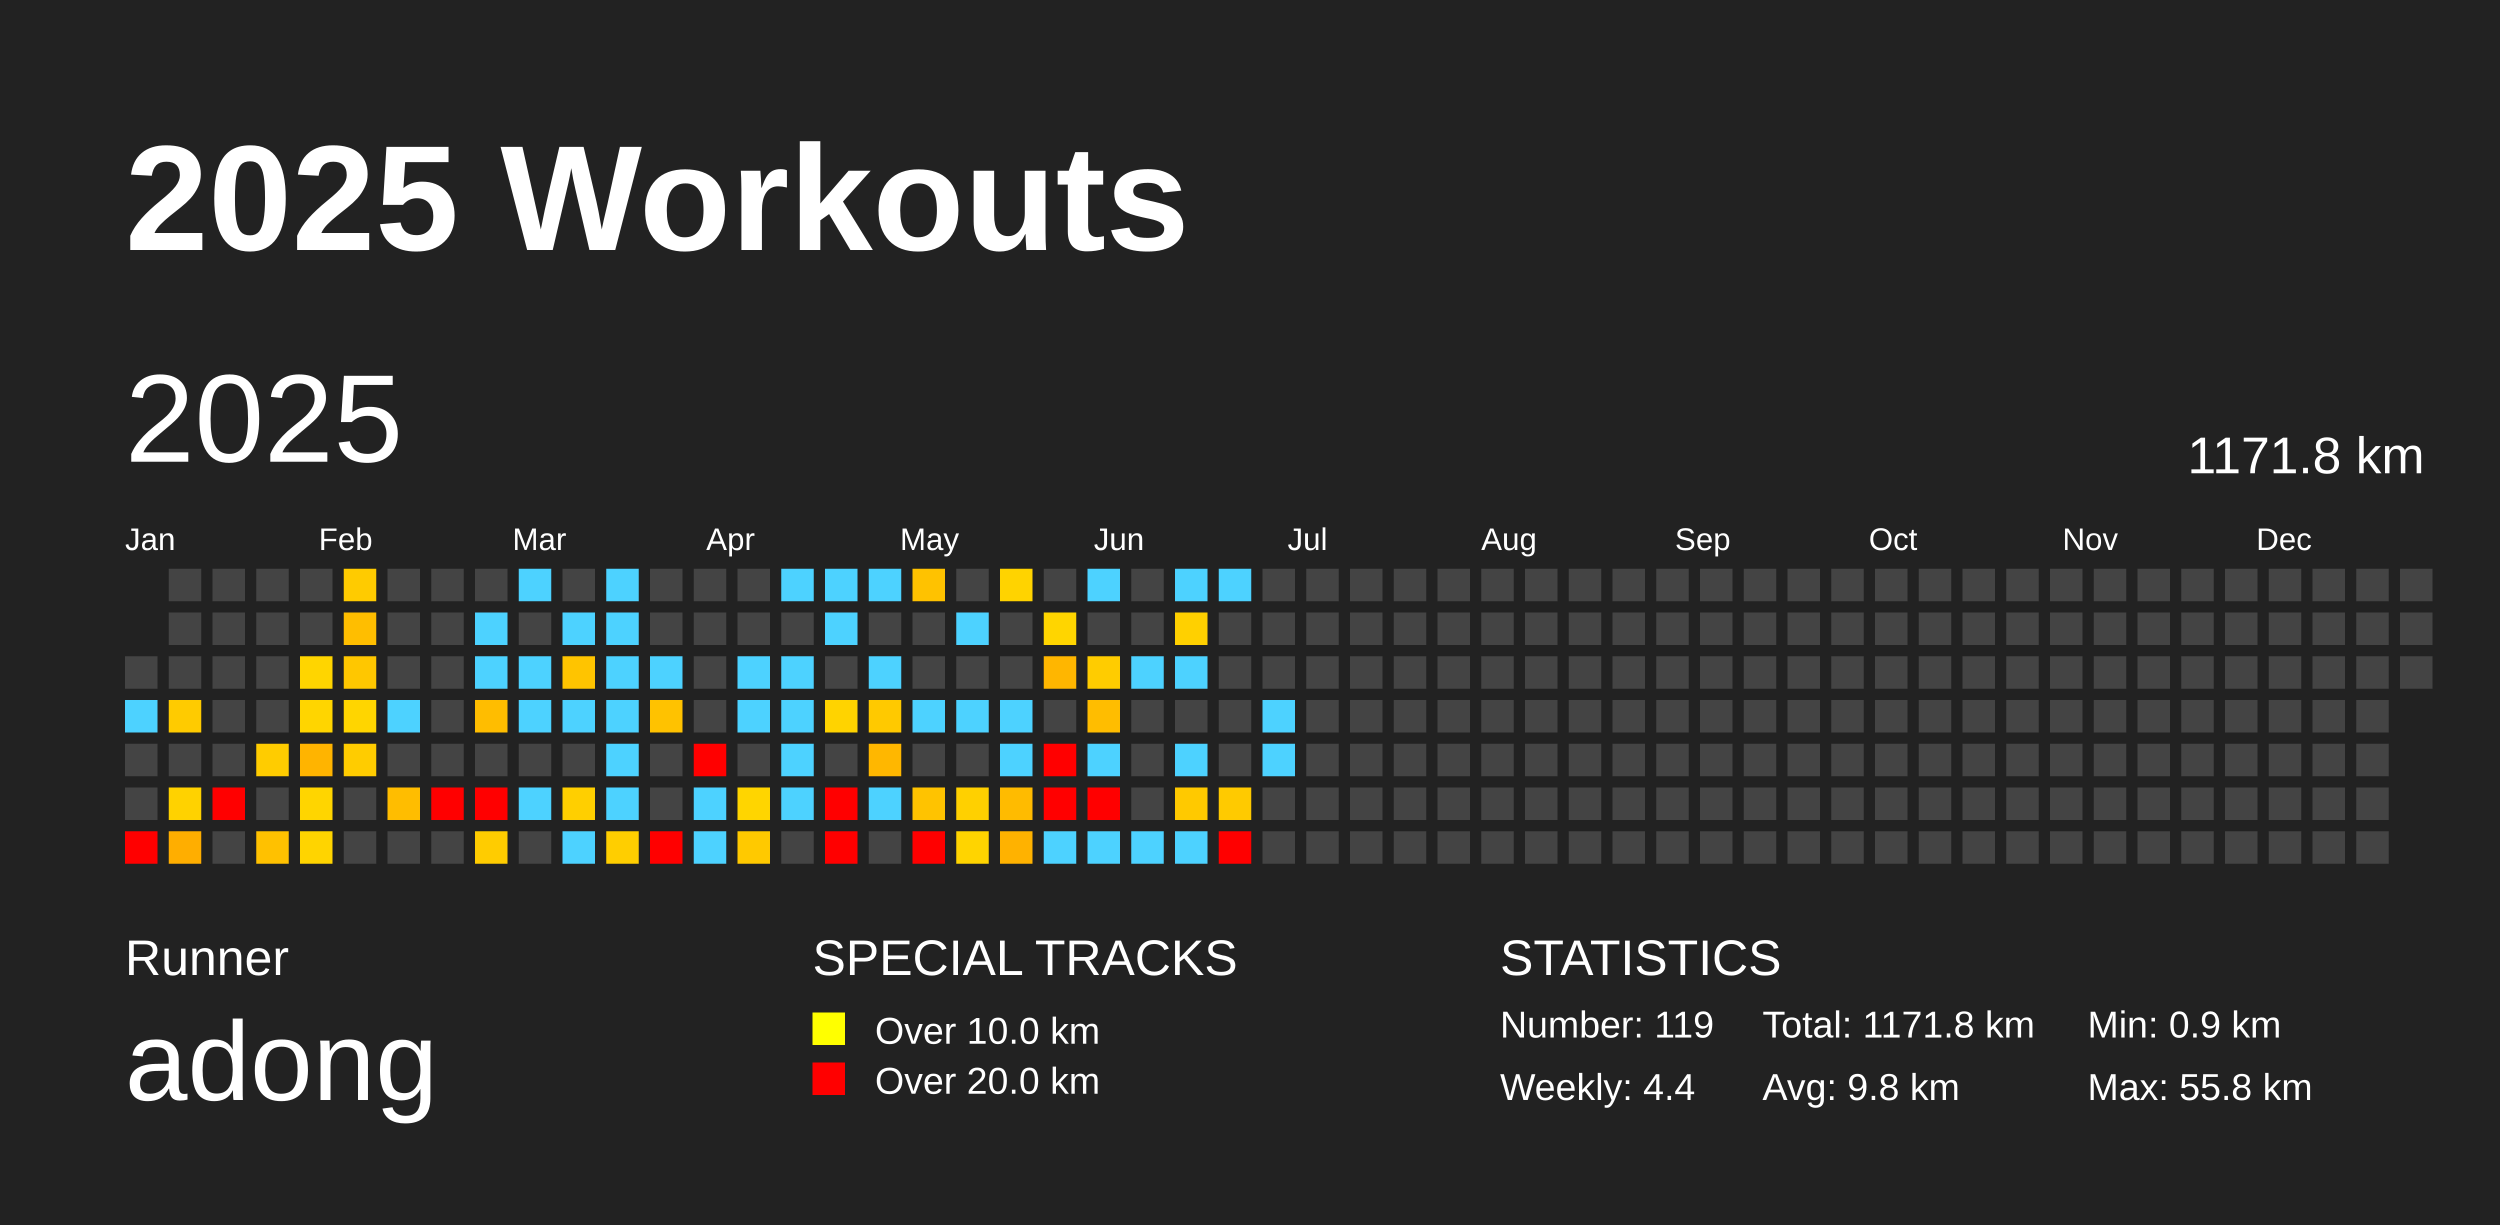
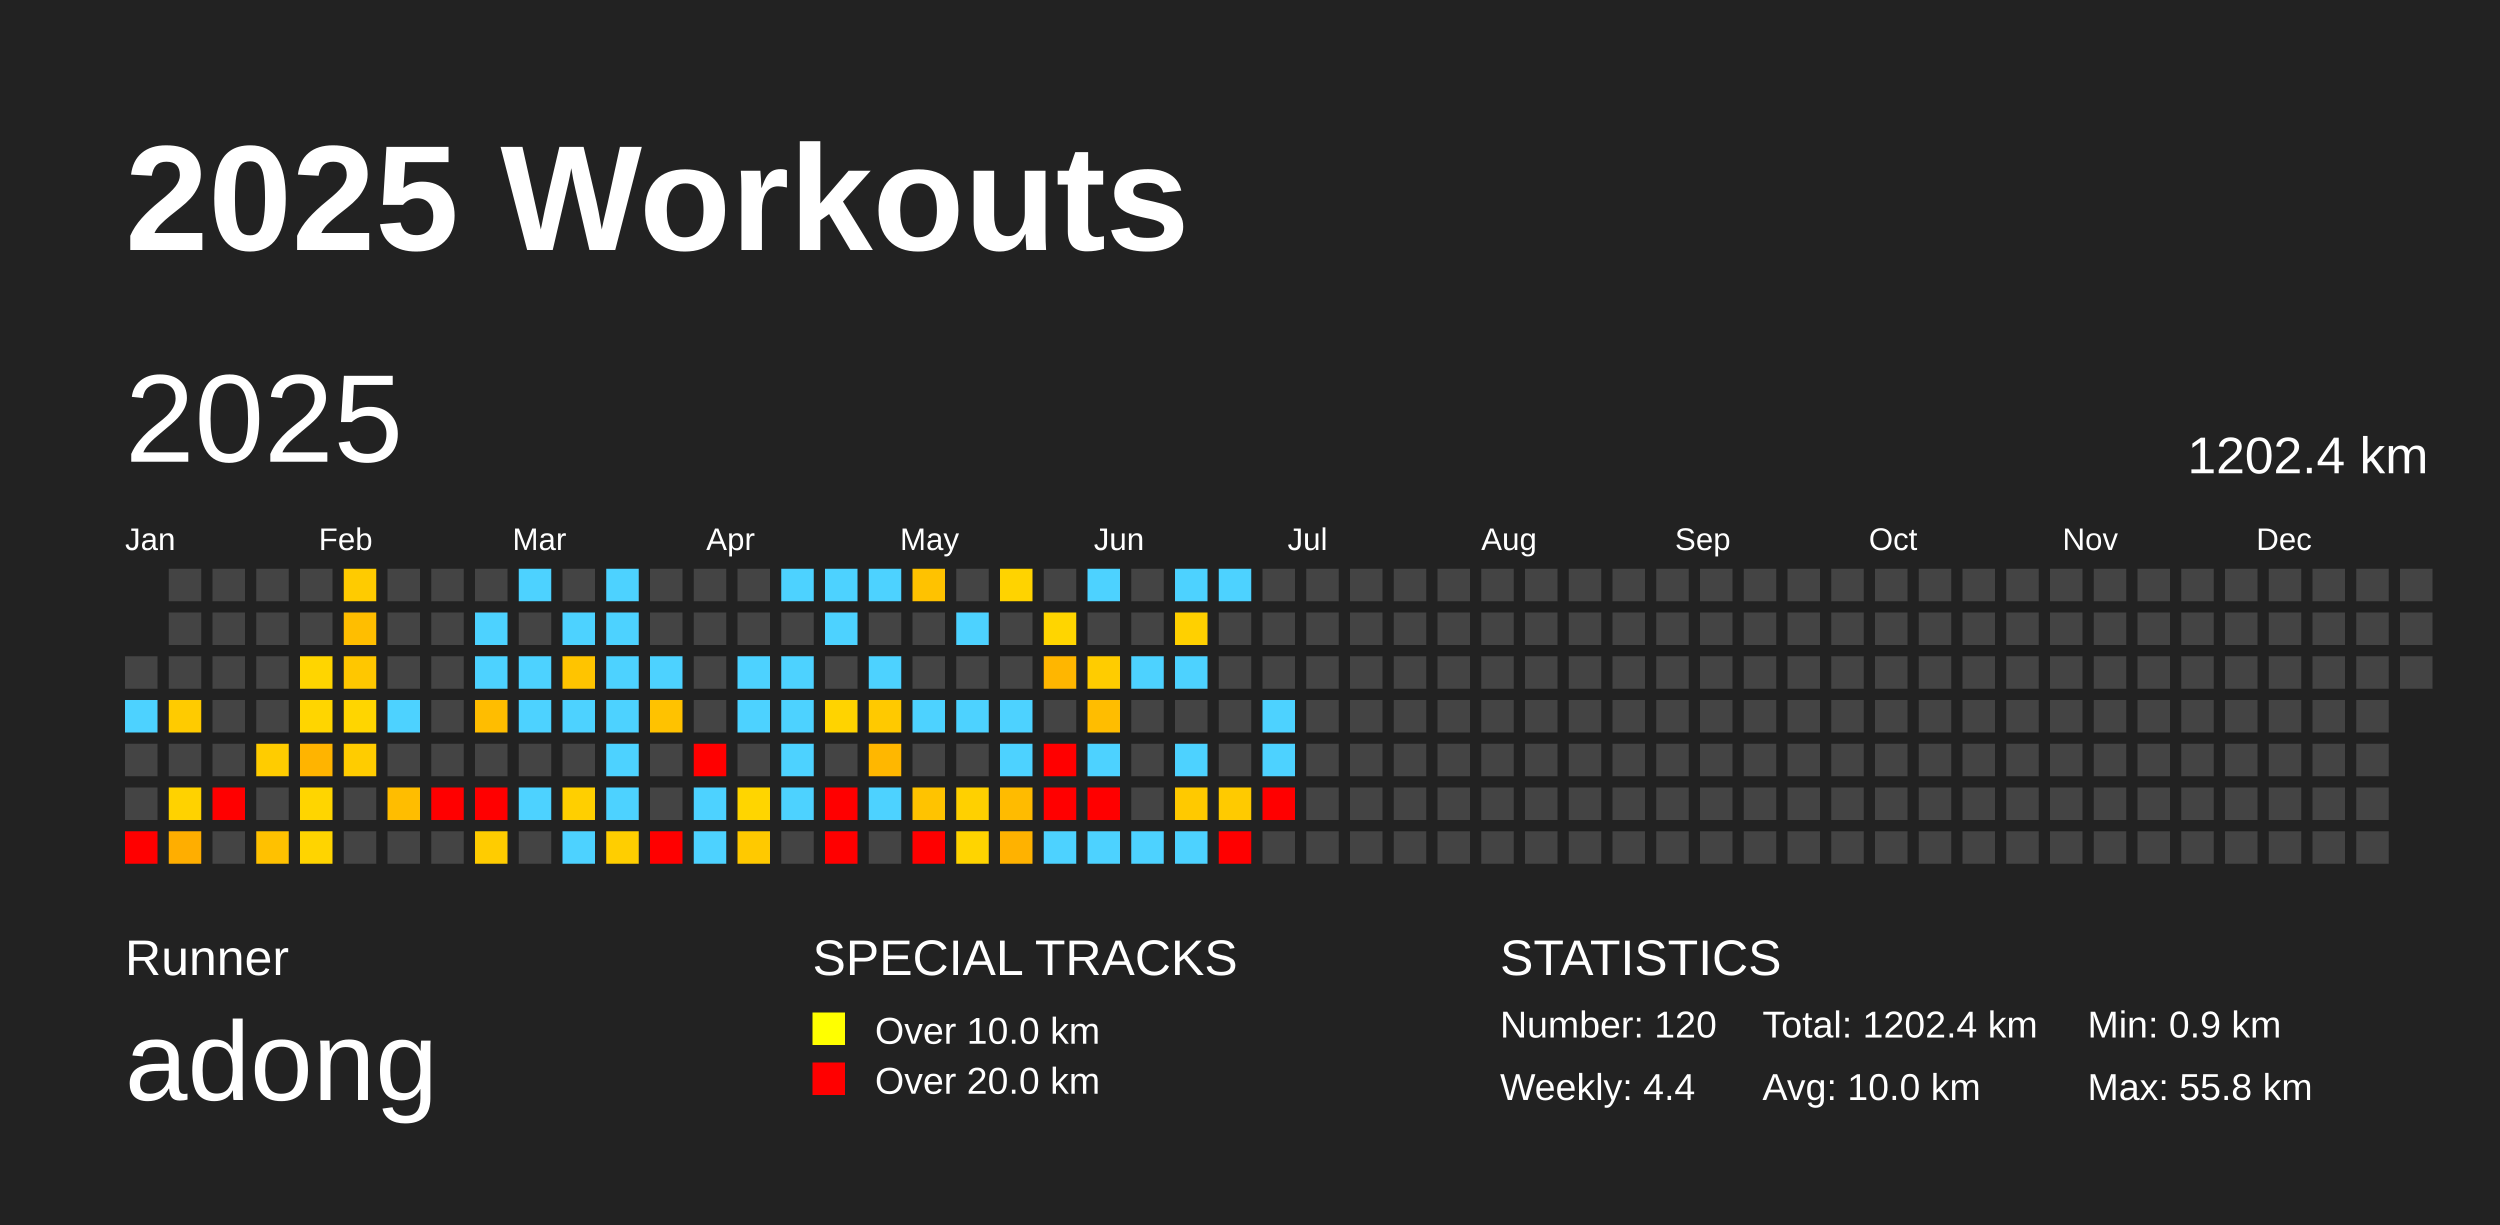
<svg xmlns="http://www.w3.org/2000/svg" baseProfile="full" height="98mm" version="1.1" viewBox="0,0,200,98" width="200mm">
  <defs />
  <rect fill="#222222" height="98" width="200" x="0" y="0" />
  <text fill="#FFFFFF" style="font-size:12px; font-family:Arial; font-weight:bold;" x="10" y="20">2025 Workouts</text>
  <text fill="#FFFFFF" style="font-size:4px; font-family:Arial" x="10" y="78">Runner</text>
  <text fill="#FFFFFF" style="font-size:9px; font-family:Arial" x="10" y="88">adong</text>
  <text fill="#FFFFFF" style="font-size:4px; font-family:Arial" x="65" y="78">SPECIAL TRACKS</text>
  <rect fill="yellow" height="2.6" width="2.6" x="65" y="81" />
  <text fill="#FFFFFF" style="font-size:3px; font-family:Arial" x="70" y="83.5">Over 10.0 km</text>
  <rect fill="red" height="2.6" width="2.6" x="65" y="85" />
  <text fill="#FFFFFF" style="font-size:3px; font-family:Arial" x="70" y="87.5">Over 20.0 km</text>
  <text fill="#FFFFFF" style="font-size:4px; font-family:Arial" x="120" y="78">STATISTICS</text>
-   <text fill="#FFFFFF" style="font-size:3px; font-family:Arial" x="120" y="83">Number: 119</text>
+   <text fill="#FFFFFF" style="font-size:3px; font-family:Arial" x="120" y="83">Number: 120</text>
  <text fill="#FFFFFF" style="font-size:3px; font-family:Arial" x="120" y="88">Weekly: 4.4</text>
-   <text fill="#FFFFFF" style="font-size:3px; font-family:Arial" x="141" y="83">Total: 1171.8 km</text>
-   <text fill="#FFFFFF" style="font-size:3px; font-family:Arial" x="141" y="88">Avg: 9.8 km</text>
+   <text fill="#FFFFFF" style="font-size:3px; font-family:Arial" x="141" y="83">Total: 1202.4 km</text>
+   <text fill="#FFFFFF" style="font-size:3px; font-family:Arial" x="141" y="88">Avg: 10.0 km</text>
  <text fill="#FFFFFF" style="font-size:3px; font-family:Arial" x="167" y="83">Min: 0.9 km</text>
  <text fill="#FFFFFF" style="font-size:3px; font-family:Arial" x="167" y="88">Max: 55.8 km</text>
  <text dominant-baseline="hanging" fill="#FFFFFF" style="font-size:10.0px; font-family:Arial;" x="10" y="30">2025</text>
-   <text dominant-baseline="hanging" fill="#FFFFFF" style="font-size:4.125px; font-family:Arial;" x="175" y="35">1171.8 km</text>
+   <text dominant-baseline="hanging" fill="#FFFFFF" style="font-size:4.125px; font-family:Arial;" x="175" y="35">1202.4 km</text>
  <text fill="#FFFFFF" style="font-size:2.5px; font-family:Arial" x="10.0" y="44">Jan</text>
  <text fill="#FFFFFF" style="font-size:2.5px; font-family:Arial" x="25.5" y="44">Feb</text>
  <text fill="#FFFFFF" style="font-size:2.5px; font-family:Arial" x="41.0" y="44">Mar</text>
  <text fill="#FFFFFF" style="font-size:2.5px; font-family:Arial" x="56.5" y="44">Apr</text>
  <text fill="#FFFFFF" style="font-size:2.5px; font-family:Arial" x="72.0" y="44">May</text>
  <text fill="#FFFFFF" style="font-size:2.5px; font-family:Arial" x="87.5" y="44">Jun</text>
  <text fill="#FFFFFF" style="font-size:2.5px; font-family:Arial" x="103.0" y="44">Jul</text>
  <text fill="#FFFFFF" style="font-size:2.5px; font-family:Arial" x="118.5" y="44">Aug</text>
  <text fill="#FFFFFF" style="font-size:2.5px; font-family:Arial" x="134.0" y="44">Sep</text>
  <text fill="#FFFFFF" style="font-size:2.5px; font-family:Arial" x="149.5" y="44">Oct</text>
  <text fill="#FFFFFF" style="font-size:2.5px; font-family:Arial" x="165.0" y="44">Nov</text>
  <text fill="#FFFFFF" style="font-size:2.5px; font-family:Arial" x="180.5" y="44">Dec</text>
  <rect fill="#444444" height="2.6" width="2.6" x="10.0" y="52.5" />
  <rect fill="#4dd2ff" height="2.6" width="2.6" x="10.0" y="56.0" />
  <rect fill="#444444" height="2.6" width="2.6" x="10.0" y="59.5" />
  <rect fill="#444444" height="2.6" width="2.6" x="10.0" y="63.0" />
  <rect fill="red" height="2.6" width="2.6" x="10.0" y="66.5" />
  <rect fill="#444444" height="2.6" width="2.6" x="13.5" y="45.5" />
  <rect fill="#444444" height="2.6" width="2.6" x="13.5" y="49.0" />
  <rect fill="#444444" height="2.6" width="2.6" x="13.5" y="52.5" />
  <rect fill="#ffcb00" height="2.6" width="2.6" x="13.5" y="56.0" />
  <rect fill="#444444" height="2.6" width="2.6" x="13.5" y="59.5" />
  <rect fill="#ffd200" height="2.6" width="2.6" x="13.5" y="63.0" />
  <rect fill="#ffae00" height="2.6" width="2.6" x="13.5" y="66.5" />
  <rect fill="#444444" height="2.6" width="2.6" x="17.0" y="45.5" />
  <rect fill="#444444" height="2.6" width="2.6" x="17.0" y="49.0" />
  <rect fill="#444444" height="2.6" width="2.6" x="17.0" y="52.5" />
  <rect fill="#444444" height="2.6" width="2.6" x="17.0" y="56.0" />
  <rect fill="#444444" height="2.6" width="2.6" x="17.0" y="59.5" />
  <rect fill="red" height="2.6" width="2.6" x="17.0" y="63.0" />
  <rect fill="#444444" height="2.6" width="2.6" x="17.0" y="66.5" />
  <rect fill="#444444" height="2.6" width="2.6" x="20.5" y="45.5" />
  <rect fill="#444444" height="2.6" width="2.6" x="20.5" y="49.0" />
  <rect fill="#444444" height="2.6" width="2.6" x="20.5" y="52.5" />
  <rect fill="#444444" height="2.6" width="2.6" x="20.5" y="56.0" />
  <rect fill="#ffcc00" height="2.6" width="2.6" x="20.5" y="59.5" />
  <rect fill="#444444" height="2.6" width="2.6" x="20.5" y="63.0" />
  <rect fill="#ffc100" height="2.6" width="2.6" x="20.5" y="66.5" />
  <rect fill="#444444" height="2.6" width="2.6" x="24.0" y="45.5" />
  <rect fill="#444444" height="2.6" width="2.6" x="24.0" y="49.0" />
  <rect fill="#ffd500" height="2.6" width="2.6" x="24.0" y="52.5" />
  <rect fill="#ffd500" height="2.6" width="2.6" x="24.0" y="56.0" />
  <rect fill="#ffb400" height="2.6" width="2.6" x="24.0" y="59.5" />
  <rect fill="#ffd500" height="2.6" width="2.6" x="24.0" y="63.0" />
  <rect fill="#ffd400" height="2.6" width="2.6" x="24.0" y="66.5" />
  <rect fill="#ffcb00" height="2.6" width="2.6" x="27.5" y="45.5" />
  <rect fill="#ffbe00" height="2.6" width="2.6" x="27.5" y="49.0" />
  <rect fill="#ffc700" height="2.6" width="2.6" x="27.5" y="52.5" />
  <rect fill="#ffd500" height="2.6" width="2.6" x="27.5" y="56.0" />
  <rect fill="#ffcc00" height="2.6" width="2.6" x="27.5" y="59.5" />
  <rect fill="#444444" height="2.6" width="2.6" x="27.5" y="63.0" />
  <rect fill="#444444" height="2.6" width="2.6" x="27.5" y="66.5" />
  <rect fill="#444444" height="2.6" width="2.6" x="31.0" y="45.5" />
  <rect fill="#444444" height="2.6" width="2.6" x="31.0" y="49.0" />
  <rect fill="#444444" height="2.6" width="2.6" x="31.0" y="52.5" />
  <rect fill="#4dd2ff" height="2.6" width="2.6" x="31.0" y="56.0" />
  <rect fill="#444444" height="2.6" width="2.6" x="31.0" y="59.5" />
  <rect fill="#ffbd00" height="2.6" width="2.6" x="31.0" y="63.0" />
  <rect fill="#444444" height="2.6" width="2.6" x="31.0" y="66.5" />
  <rect fill="#444444" height="2.6" width="2.6" x="34.5" y="45.5" />
  <rect fill="#444444" height="2.6" width="2.6" x="34.5" y="49.0" />
  <rect fill="#444444" height="2.6" width="2.6" x="34.5" y="52.5" />
  <rect fill="#444444" height="2.6" width="2.6" x="34.5" y="56.0" />
  <rect fill="#444444" height="2.6" width="2.6" x="34.5" y="59.5" />
  <rect fill="red" height="2.6" width="2.6" x="34.5" y="63.0" />
  <rect fill="#444444" height="2.6" width="2.6" x="34.5" y="66.5" />
  <rect fill="#444444" height="2.6" width="2.6" x="38.0" y="45.5" />
  <rect fill="#4dd2ff" height="2.6" width="2.6" x="38.0" y="49.0" />
  <rect fill="#4dd2ff" height="2.6" width="2.6" x="38.0" y="52.5" />
  <rect fill="#ffbd00" height="2.6" width="2.6" x="38.0" y="56.0" />
  <rect fill="#444444" height="2.6" width="2.6" x="38.0" y="59.5" />
  <rect fill="red" height="2.6" width="2.6" x="38.0" y="63.0" />
  <rect fill="#ffcc00" height="2.6" width="2.6" x="38.0" y="66.5" />
  <rect fill="#4dd2ff" height="2.6" width="2.6" x="41.5" y="45.5" />
  <rect fill="#444444" height="2.6" width="2.6" x="41.5" y="49.0" />
  <rect fill="#4dd2ff" height="2.6" width="2.6" x="41.5" y="52.5" />
  <rect fill="#4dd2ff" height="2.6" width="2.6" x="41.5" y="56.0" />
  <rect fill="#444444" height="2.6" width="2.6" x="41.5" y="59.5" />
  <rect fill="#4dd2ff" height="2.6" width="2.6" x="41.5" y="63.0" />
  <rect fill="#444444" height="2.6" width="2.6" x="41.5" y="66.5" />
  <rect fill="#444444" height="2.6" width="2.6" x="45.0" y="45.5" />
  <rect fill="#4dd2ff" height="2.6" width="2.6" x="45.0" y="49.0" />
  <rect fill="#ffc400" height="2.6" width="2.6" x="45.0" y="52.5" />
  <rect fill="#4dd2ff" height="2.6" width="2.6" x="45.0" y="56.0" />
  <rect fill="#444444" height="2.6" width="2.6" x="45.0" y="59.5" />
  <rect fill="#ffcf00" height="2.6" width="2.6" x="45.0" y="63.0" />
  <rect fill="#4dd2ff" height="2.6" width="2.6" x="45.0" y="66.5" />
  <rect fill="#4dd2ff" height="2.6" width="2.6" x="48.5" y="45.5" />
  <rect fill="#4dd2ff" height="2.6" width="2.6" x="48.5" y="49.0" />
  <rect fill="#4dd2ff" height="2.6" width="2.6" x="48.5" y="52.5" />
  <rect fill="#4dd2ff" height="2.6" width="2.6" x="48.5" y="56.0" />
  <rect fill="#4dd2ff" height="2.6" width="2.6" x="48.5" y="59.5" />
  <rect fill="#4dd2ff" height="2.6" width="2.6" x="48.5" y="63.0" />
  <rect fill="#ffce00" height="2.6" width="2.6" x="48.5" y="66.5" />
  <rect fill="#444444" height="2.6" width="2.6" x="52.0" y="45.5" />
  <rect fill="#444444" height="2.6" width="2.6" x="52.0" y="49.0" />
  <rect fill="#4dd2ff" height="2.6" width="2.6" x="52.0" y="52.5" />
  <rect fill="#ffc200" height="2.6" width="2.6" x="52.0" y="56.0" />
  <rect fill="#444444" height="2.6" width="2.6" x="52.0" y="59.5" />
  <rect fill="#444444" height="2.6" width="2.6" x="52.0" y="63.0" />
  <rect fill="red" height="2.6" width="2.6" x="52.0" y="66.5" />
  <rect fill="#444444" height="2.6" width="2.6" x="55.5" y="45.5" />
  <rect fill="#444444" height="2.6" width="2.6" x="55.5" y="49.0" />
  <rect fill="#444444" height="2.6" width="2.6" x="55.5" y="52.5" />
  <rect fill="#444444" height="2.6" width="2.6" x="55.5" y="56.0" />
  <rect fill="red" height="2.6" width="2.6" x="55.5" y="59.5" />
  <rect fill="#4dd2ff" height="2.6" width="2.6" x="55.5" y="63.0" />
  <rect fill="#4dd2ff" height="2.6" width="2.6" x="55.5" y="66.5" />
  <rect fill="#444444" height="2.6" width="2.6" x="59.0" y="45.5" />
  <rect fill="#444444" height="2.6" width="2.6" x="59.0" y="49.0" />
  <rect fill="#4dd2ff" height="2.6" width="2.6" x="59.0" y="52.5" />
  <rect fill="#4dd2ff" height="2.6" width="2.6" x="59.0" y="56.0" />
  <rect fill="#444444" height="2.6" width="2.6" x="59.0" y="59.5" />
  <rect fill="#ffd500" height="2.6" width="2.6" x="59.0" y="63.0" />
  <rect fill="#ffc900" height="2.6" width="2.6" x="59.0" y="66.5" />
  <rect fill="#4dd2ff" height="2.6" width="2.6" x="62.5" y="45.5" />
  <rect fill="#444444" height="2.6" width="2.6" x="62.5" y="49.0" />
  <rect fill="#4dd2ff" height="2.6" width="2.6" x="62.5" y="52.5" />
  <rect fill="#4dd2ff" height="2.6" width="2.6" x="62.5" y="56.0" />
  <rect fill="#4dd2ff" height="2.6" width="2.6" x="62.5" y="59.5" />
  <rect fill="#4dd2ff" height="2.6" width="2.6" x="62.5" y="63.0" />
  <rect fill="#444444" height="2.6" width="2.6" x="62.5" y="66.5" />
  <rect fill="#4dd2ff" height="2.6" width="2.6" x="66.0" y="45.5" />
  <rect fill="#4dd2ff" height="2.6" width="2.6" x="66.0" y="49.0" />
  <rect fill="#444444" height="2.6" width="2.6" x="66.0" y="52.5" />
  <rect fill="#ffd300" height="2.6" width="2.6" x="66.0" y="56.0" />
  <rect fill="#444444" height="2.6" width="2.6" x="66.0" y="59.5" />
  <rect fill="red" height="2.6" width="2.6" x="66.0" y="63.0" />
  <rect fill="red" height="2.6" width="2.6" x="66.0" y="66.5" />
  <rect fill="#4dd2ff" height="2.6" width="2.6" x="69.5" y="45.5" />
  <rect fill="#444444" height="2.6" width="2.6" x="69.5" y="49.0" />
  <rect fill="#4dd2ff" height="2.6" width="2.6" x="69.5" y="52.5" />
  <rect fill="#ffc900" height="2.6" width="2.6" x="69.5" y="56.0" />
  <rect fill="#ffb700" height="2.6" width="2.6" x="69.5" y="59.5" />
  <rect fill="#4dd2ff" height="2.6" width="2.6" x="69.5" y="63.0" />
  <rect fill="#444444" height="2.6" width="2.6" x="69.5" y="66.5" />
  <rect fill="#ffc200" height="2.6" width="2.6" x="73.0" y="45.5" />
  <rect fill="#444444" height="2.6" width="2.6" x="73.0" y="49.0" />
  <rect fill="#444444" height="2.6" width="2.6" x="73.0" y="52.5" />
  <rect fill="#4dd2ff" height="2.6" width="2.6" x="73.0" y="56.0" />
  <rect fill="#444444" height="2.6" width="2.6" x="73.0" y="59.5" />
  <rect fill="#ffc300" height="2.6" width="2.6" x="73.0" y="63.0" />
  <rect fill="red" height="2.6" width="2.6" x="73.0" y="66.5" />
  <rect fill="#444444" height="2.6" width="2.6" x="76.5" y="45.5" />
  <rect fill="#4dd2ff" height="2.6" width="2.6" x="76.5" y="49.0" />
  <rect fill="#444444" height="2.6" width="2.6" x="76.5" y="52.5" />
  <rect fill="#4dd2ff" height="2.6" width="2.6" x="76.5" y="56.0" />
  <rect fill="#444444" height="2.6" width="2.6" x="76.5" y="59.5" />
  <rect fill="#ffd000" height="2.6" width="2.6" x="76.5" y="63.0" />
  <rect fill="#ffd400" height="2.6" width="2.6" x="76.5" y="66.5" />
  <rect fill="#ffd300" height="2.6" width="2.6" x="80.0" y="45.5" />
  <rect fill="#444444" height="2.6" width="2.6" x="80.0" y="49.0" />
  <rect fill="#444444" height="2.6" width="2.6" x="80.0" y="52.5" />
  <rect fill="#4dd2ff" height="2.6" width="2.6" x="80.0" y="56.0" />
  <rect fill="#4dd2ff" height="2.6" width="2.6" x="80.0" y="59.5" />
  <rect fill="#ffbb00" height="2.6" width="2.6" x="80.0" y="63.0" />
  <rect fill="#ffb200" height="2.6" width="2.6" x="80.0" y="66.5" />
  <rect fill="#444444" height="2.6" width="2.6" x="83.5" y="45.5" />
  <rect fill="#ffd500" height="2.6" width="2.6" x="83.5" y="49.0" />
  <rect fill="#ffb600" height="2.6" width="2.6" x="83.5" y="52.5" />
  <rect fill="#444444" height="2.6" width="2.6" x="83.5" y="56.0" />
  <rect fill="red" height="2.6" width="2.6" x="83.5" y="59.5" />
  <rect fill="red" height="2.6" width="2.6" x="83.5" y="63.0" />
  <rect fill="#4dd2ff" height="2.6" width="2.6" x="83.5" y="66.5" />
  <rect fill="#4dd2ff" height="2.6" width="2.6" x="87.0" y="45.5" />
  <rect fill="#444444" height="2.6" width="2.6" x="87.0" y="49.0" />
  <rect fill="#ffcc00" height="2.6" width="2.6" x="87.0" y="52.5" />
  <rect fill="#ffbd00" height="2.6" width="2.6" x="87.0" y="56.0" />
  <rect fill="#4dd2ff" height="2.6" width="2.6" x="87.0" y="59.5" />
  <rect fill="red" height="2.6" width="2.6" x="87.0" y="63.0" />
  <rect fill="#4dd2ff" height="2.6" width="2.6" x="87.0" y="66.5" />
  <rect fill="#444444" height="2.6" width="2.6" x="90.5" y="45.5" />
  <rect fill="#444444" height="2.6" width="2.6" x="90.5" y="49.0" />
  <rect fill="#4dd2ff" height="2.6" width="2.6" x="90.5" y="52.5" />
  <rect fill="#444444" height="2.6" width="2.6" x="90.5" y="56.0" />
  <rect fill="#444444" height="2.6" width="2.6" x="90.5" y="59.5" />
  <rect fill="#444444" height="2.6" width="2.6" x="90.5" y="63.0" />
  <rect fill="#4dd2ff" height="2.6" width="2.6" x="90.5" y="66.5" />
  <rect fill="#4dd2ff" height="2.6" width="2.6" x="94.0" y="45.5" />
  <rect fill="#ffd000" height="2.6" width="2.6" x="94.0" y="49.0" />
  <rect fill="#4dd2ff" height="2.6" width="2.6" x="94.0" y="52.5" />
  <rect fill="#444444" height="2.6" width="2.6" x="94.0" y="56.0" />
  <rect fill="#4dd2ff" height="2.6" width="2.6" x="94.0" y="59.5" />
  <rect fill="#ffc900" height="2.6" width="2.6" x="94.0" y="63.0" />
  <rect fill="#4dd2ff" height="2.6" width="2.6" x="94.0" y="66.5" />
  <rect fill="#4dd2ff" height="2.6" width="2.6" x="97.5" y="45.5" />
  <rect fill="#444444" height="2.6" width="2.6" x="97.5" y="49.0" />
  <rect fill="#444444" height="2.6" width="2.6" x="97.5" y="52.5" />
  <rect fill="#444444" height="2.6" width="2.6" x="97.5" y="56.0" />
  <rect fill="#444444" height="2.6" width="2.6" x="97.5" y="59.5" />
  <rect fill="#ffca00" height="2.6" width="2.6" x="97.5" y="63.0" />
  <rect fill="red" height="2.6" width="2.6" x="97.5" y="66.5" />
  <rect fill="#444444" height="2.6" width="2.6" x="101.0" y="45.5" />
  <rect fill="#444444" height="2.6" width="2.6" x="101.0" y="49.0" />
  <rect fill="#444444" height="2.6" width="2.6" x="101.0" y="52.5" />
  <rect fill="#4dd2ff" height="2.6" width="2.6" x="101.0" y="56.0" />
  <rect fill="#4dd2ff" height="2.6" width="2.6" x="101.0" y="59.5" />
-   <rect fill="#444444" height="2.6" width="2.6" x="101.0" y="63.0" />
+   <rect fill="red" height="2.6" width="2.6" x="101.0" y="63.0" />
  <rect fill="#444444" height="2.6" width="2.6" x="101.0" y="66.5" />
  <rect fill="#444444" height="2.6" width="2.6" x="104.5" y="45.5" />
  <rect fill="#444444" height="2.6" width="2.6" x="104.5" y="49.0" />
  <rect fill="#444444" height="2.6" width="2.6" x="104.5" y="52.5" />
  <rect fill="#444444" height="2.6" width="2.6" x="104.5" y="56.0" />
  <rect fill="#444444" height="2.6" width="2.6" x="104.5" y="59.5" />
  <rect fill="#444444" height="2.6" width="2.6" x="104.5" y="63.0" />
  <rect fill="#444444" height="2.6" width="2.6" x="104.5" y="66.5" />
  <rect fill="#444444" height="2.6" width="2.6" x="108.0" y="45.5" />
  <rect fill="#444444" height="2.6" width="2.6" x="108.0" y="49.0" />
  <rect fill="#444444" height="2.6" width="2.6" x="108.0" y="52.5" />
  <rect fill="#444444" height="2.6" width="2.6" x="108.0" y="56.0" />
  <rect fill="#444444" height="2.6" width="2.6" x="108.0" y="59.5" />
  <rect fill="#444444" height="2.6" width="2.6" x="108.0" y="63.0" />
  <rect fill="#444444" height="2.6" width="2.6" x="108.0" y="66.5" />
  <rect fill="#444444" height="2.6" width="2.6" x="111.5" y="45.5" />
  <rect fill="#444444" height="2.6" width="2.6" x="111.5" y="49.0" />
  <rect fill="#444444" height="2.6" width="2.6" x="111.5" y="52.5" />
  <rect fill="#444444" height="2.6" width="2.6" x="111.5" y="56.0" />
  <rect fill="#444444" height="2.6" width="2.6" x="111.5" y="59.5" />
  <rect fill="#444444" height="2.6" width="2.6" x="111.5" y="63.0" />
  <rect fill="#444444" height="2.6" width="2.6" x="111.5" y="66.5" />
  <rect fill="#444444" height="2.6" width="2.6" x="115.0" y="45.5" />
  <rect fill="#444444" height="2.6" width="2.6" x="115.0" y="49.0" />
  <rect fill="#444444" height="2.6" width="2.6" x="115.0" y="52.5" />
  <rect fill="#444444" height="2.6" width="2.6" x="115.0" y="56.0" />
  <rect fill="#444444" height="2.6" width="2.6" x="115.0" y="59.5" />
  <rect fill="#444444" height="2.6" width="2.6" x="115.0" y="63.0" />
  <rect fill="#444444" height="2.6" width="2.6" x="115.0" y="66.5" />
  <rect fill="#444444" height="2.6" width="2.6" x="118.5" y="45.5" />
  <rect fill="#444444" height="2.6" width="2.6" x="118.5" y="49.0" />
  <rect fill="#444444" height="2.6" width="2.6" x="118.5" y="52.5" />
  <rect fill="#444444" height="2.6" width="2.6" x="118.5" y="56.0" />
  <rect fill="#444444" height="2.6" width="2.6" x="118.5" y="59.5" />
  <rect fill="#444444" height="2.6" width="2.6" x="118.5" y="63.0" />
  <rect fill="#444444" height="2.6" width="2.6" x="118.5" y="66.5" />
  <rect fill="#444444" height="2.6" width="2.6" x="122.0" y="45.5" />
  <rect fill="#444444" height="2.6" width="2.6" x="122.0" y="49.0" />
  <rect fill="#444444" height="2.6" width="2.6" x="122.0" y="52.5" />
  <rect fill="#444444" height="2.6" width="2.6" x="122.0" y="56.0" />
  <rect fill="#444444" height="2.6" width="2.6" x="122.0" y="59.5" />
  <rect fill="#444444" height="2.6" width="2.6" x="122.0" y="63.0" />
  <rect fill="#444444" height="2.6" width="2.6" x="122.0" y="66.5" />
  <rect fill="#444444" height="2.6" width="2.6" x="125.5" y="45.5" />
  <rect fill="#444444" height="2.6" width="2.6" x="125.5" y="49.0" />
  <rect fill="#444444" height="2.6" width="2.6" x="125.5" y="52.5" />
  <rect fill="#444444" height="2.6" width="2.6" x="125.5" y="56.0" />
  <rect fill="#444444" height="2.6" width="2.6" x="125.5" y="59.5" />
  <rect fill="#444444" height="2.6" width="2.6" x="125.5" y="63.0" />
  <rect fill="#444444" height="2.6" width="2.6" x="125.5" y="66.5" />
  <rect fill="#444444" height="2.6" width="2.6" x="129.0" y="45.5" />
  <rect fill="#444444" height="2.6" width="2.6" x="129.0" y="49.0" />
  <rect fill="#444444" height="2.6" width="2.6" x="129.0" y="52.5" />
  <rect fill="#444444" height="2.6" width="2.6" x="129.0" y="56.0" />
  <rect fill="#444444" height="2.6" width="2.6" x="129.0" y="59.5" />
  <rect fill="#444444" height="2.6" width="2.6" x="129.0" y="63.0" />
  <rect fill="#444444" height="2.6" width="2.6" x="129.0" y="66.5" />
  <rect fill="#444444" height="2.6" width="2.6" x="132.5" y="45.5" />
  <rect fill="#444444" height="2.6" width="2.6" x="132.5" y="49.0" />
  <rect fill="#444444" height="2.6" width="2.6" x="132.5" y="52.5" />
  <rect fill="#444444" height="2.6" width="2.6" x="132.5" y="56.0" />
  <rect fill="#444444" height="2.6" width="2.6" x="132.5" y="59.5" />
  <rect fill="#444444" height="2.6" width="2.6" x="132.5" y="63.0" />
  <rect fill="#444444" height="2.6" width="2.6" x="132.5" y="66.5" />
  <rect fill="#444444" height="2.6" width="2.6" x="136.0" y="45.5" />
  <rect fill="#444444" height="2.6" width="2.6" x="136.0" y="49.0" />
  <rect fill="#444444" height="2.6" width="2.6" x="136.0" y="52.5" />
  <rect fill="#444444" height="2.6" width="2.6" x="136.0" y="56.0" />
  <rect fill="#444444" height="2.6" width="2.6" x="136.0" y="59.5" />
  <rect fill="#444444" height="2.6" width="2.6" x="136.0" y="63.0" />
  <rect fill="#444444" height="2.6" width="2.6" x="136.0" y="66.5" />
  <rect fill="#444444" height="2.6" width="2.6" x="139.5" y="45.5" />
  <rect fill="#444444" height="2.6" width="2.6" x="139.5" y="49.0" />
  <rect fill="#444444" height="2.6" width="2.6" x="139.5" y="52.5" />
  <rect fill="#444444" height="2.6" width="2.6" x="139.5" y="56.0" />
  <rect fill="#444444" height="2.6" width="2.6" x="139.5" y="59.5" />
  <rect fill="#444444" height="2.6" width="2.6" x="139.5" y="63.0" />
  <rect fill="#444444" height="2.6" width="2.6" x="139.5" y="66.5" />
  <rect fill="#444444" height="2.6" width="2.6" x="143.0" y="45.5" />
  <rect fill="#444444" height="2.6" width="2.6" x="143.0" y="49.0" />
  <rect fill="#444444" height="2.6" width="2.6" x="143.0" y="52.5" />
  <rect fill="#444444" height="2.6" width="2.6" x="143.0" y="56.0" />
  <rect fill="#444444" height="2.6" width="2.6" x="143.0" y="59.5" />
  <rect fill="#444444" height="2.6" width="2.6" x="143.0" y="63.0" />
  <rect fill="#444444" height="2.6" width="2.6" x="143.0" y="66.5" />
  <rect fill="#444444" height="2.6" width="2.6" x="146.5" y="45.5" />
  <rect fill="#444444" height="2.6" width="2.6" x="146.5" y="49.0" />
  <rect fill="#444444" height="2.6" width="2.6" x="146.5" y="52.5" />
  <rect fill="#444444" height="2.6" width="2.6" x="146.5" y="56.0" />
  <rect fill="#444444" height="2.6" width="2.6" x="146.5" y="59.5" />
  <rect fill="#444444" height="2.6" width="2.6" x="146.5" y="63.0" />
  <rect fill="#444444" height="2.6" width="2.6" x="146.5" y="66.5" />
  <rect fill="#444444" height="2.6" width="2.6" x="150.0" y="45.5" />
  <rect fill="#444444" height="2.6" width="2.6" x="150.0" y="49.0" />
  <rect fill="#444444" height="2.6" width="2.6" x="150.0" y="52.5" />
  <rect fill="#444444" height="2.6" width="2.6" x="150.0" y="56.0" />
  <rect fill="#444444" height="2.6" width="2.6" x="150.0" y="59.5" />
  <rect fill="#444444" height="2.6" width="2.6" x="150.0" y="63.0" />
  <rect fill="#444444" height="2.6" width="2.6" x="150.0" y="66.5" />
  <rect fill="#444444" height="2.6" width="2.6" x="153.5" y="45.5" />
  <rect fill="#444444" height="2.6" width="2.6" x="153.5" y="49.0" />
  <rect fill="#444444" height="2.6" width="2.6" x="153.5" y="52.5" />
  <rect fill="#444444" height="2.6" width="2.6" x="153.5" y="56.0" />
  <rect fill="#444444" height="2.6" width="2.6" x="153.5" y="59.5" />
  <rect fill="#444444" height="2.6" width="2.6" x="153.5" y="63.0" />
  <rect fill="#444444" height="2.6" width="2.6" x="153.5" y="66.5" />
  <rect fill="#444444" height="2.6" width="2.6" x="157.0" y="45.5" />
  <rect fill="#444444" height="2.6" width="2.6" x="157.0" y="49.0" />
  <rect fill="#444444" height="2.6" width="2.6" x="157.0" y="52.5" />
  <rect fill="#444444" height="2.6" width="2.6" x="157.0" y="56.0" />
  <rect fill="#444444" height="2.6" width="2.6" x="157.0" y="59.5" />
  <rect fill="#444444" height="2.6" width="2.6" x="157.0" y="63.0" />
  <rect fill="#444444" height="2.6" width="2.6" x="157.0" y="66.5" />
  <rect fill="#444444" height="2.6" width="2.6" x="160.5" y="45.5" />
  <rect fill="#444444" height="2.6" width="2.6" x="160.5" y="49.0" />
  <rect fill="#444444" height="2.6" width="2.6" x="160.5" y="52.5" />
  <rect fill="#444444" height="2.6" width="2.6" x="160.5" y="56.0" />
  <rect fill="#444444" height="2.6" width="2.6" x="160.5" y="59.5" />
  <rect fill="#444444" height="2.6" width="2.6" x="160.5" y="63.0" />
  <rect fill="#444444" height="2.6" width="2.6" x="160.5" y="66.5" />
  <rect fill="#444444" height="2.6" width="2.6" x="164.0" y="45.5" />
  <rect fill="#444444" height="2.6" width="2.6" x="164.0" y="49.0" />
  <rect fill="#444444" height="2.6" width="2.6" x="164.0" y="52.5" />
  <rect fill="#444444" height="2.6" width="2.6" x="164.0" y="56.0" />
  <rect fill="#444444" height="2.6" width="2.6" x="164.0" y="59.5" />
  <rect fill="#444444" height="2.6" width="2.6" x="164.0" y="63.0" />
  <rect fill="#444444" height="2.6" width="2.6" x="164.0" y="66.5" />
  <rect fill="#444444" height="2.6" width="2.6" x="167.5" y="45.5" />
  <rect fill="#444444" height="2.6" width="2.6" x="167.5" y="49.0" />
  <rect fill="#444444" height="2.6" width="2.6" x="167.5" y="52.5" />
  <rect fill="#444444" height="2.6" width="2.6" x="167.5" y="56.0" />
  <rect fill="#444444" height="2.6" width="2.6" x="167.5" y="59.5" />
  <rect fill="#444444" height="2.6" width="2.6" x="167.5" y="63.0" />
  <rect fill="#444444" height="2.6" width="2.6" x="167.5" y="66.5" />
  <rect fill="#444444" height="2.6" width="2.6" x="171.0" y="45.5" />
  <rect fill="#444444" height="2.6" width="2.6" x="171.0" y="49.0" />
  <rect fill="#444444" height="2.6" width="2.6" x="171.0" y="52.5" />
  <rect fill="#444444" height="2.6" width="2.6" x="171.0" y="56.0" />
  <rect fill="#444444" height="2.6" width="2.6" x="171.0" y="59.5" />
  <rect fill="#444444" height="2.6" width="2.6" x="171.0" y="63.0" />
  <rect fill="#444444" height="2.6" width="2.6" x="171.0" y="66.5" />
  <rect fill="#444444" height="2.6" width="2.6" x="174.5" y="45.5" />
  <rect fill="#444444" height="2.6" width="2.6" x="174.5" y="49.0" />
  <rect fill="#444444" height="2.6" width="2.6" x="174.5" y="52.5" />
  <rect fill="#444444" height="2.6" width="2.6" x="174.5" y="56.0" />
  <rect fill="#444444" height="2.6" width="2.6" x="174.5" y="59.5" />
  <rect fill="#444444" height="2.6" width="2.6" x="174.5" y="63.0" />
  <rect fill="#444444" height="2.6" width="2.6" x="174.5" y="66.5" />
  <rect fill="#444444" height="2.6" width="2.6" x="178.0" y="45.5" />
  <rect fill="#444444" height="2.6" width="2.6" x="178.0" y="49.0" />
  <rect fill="#444444" height="2.6" width="2.6" x="178.0" y="52.5" />
  <rect fill="#444444" height="2.6" width="2.6" x="178.0" y="56.0" />
  <rect fill="#444444" height="2.6" width="2.6" x="178.0" y="59.5" />
  <rect fill="#444444" height="2.6" width="2.6" x="178.0" y="63.0" />
  <rect fill="#444444" height="2.6" width="2.6" x="178.0" y="66.5" />
  <rect fill="#444444" height="2.6" width="2.6" x="181.5" y="45.5" />
  <rect fill="#444444" height="2.6" width="2.6" x="181.5" y="49.0" />
  <rect fill="#444444" height="2.6" width="2.6" x="181.5" y="52.5" />
  <rect fill="#444444" height="2.6" width="2.6" x="181.5" y="56.0" />
  <rect fill="#444444" height="2.6" width="2.6" x="181.5" y="59.5" />
  <rect fill="#444444" height="2.6" width="2.6" x="181.5" y="63.0" />
  <rect fill="#444444" height="2.6" width="2.6" x="181.5" y="66.5" />
  <rect fill="#444444" height="2.6" width="2.6" x="185.0" y="45.5" />
  <rect fill="#444444" height="2.6" width="2.6" x="185.0" y="49.0" />
  <rect fill="#444444" height="2.6" width="2.6" x="185.0" y="52.5" />
  <rect fill="#444444" height="2.6" width="2.6" x="185.0" y="56.0" />
  <rect fill="#444444" height="2.6" width="2.6" x="185.0" y="59.5" />
  <rect fill="#444444" height="2.6" width="2.6" x="185.0" y="63.0" />
  <rect fill="#444444" height="2.6" width="2.6" x="185.0" y="66.5" />
  <rect fill="#444444" height="2.6" width="2.6" x="188.5" y="45.5" />
  <rect fill="#444444" height="2.6" width="2.6" x="188.5" y="49.0" />
  <rect fill="#444444" height="2.6" width="2.6" x="188.5" y="52.5" />
  <rect fill="#444444" height="2.6" width="2.6" x="188.5" y="56.0" />
  <rect fill="#444444" height="2.6" width="2.6" x="188.5" y="59.5" />
  <rect fill="#444444" height="2.6" width="2.6" x="188.5" y="63.0" />
  <rect fill="#444444" height="2.6" width="2.6" x="188.5" y="66.5" />
  <rect fill="#444444" height="2.6" width="2.6" x="192.0" y="45.5" />
  <rect fill="#444444" height="2.6" width="2.6" x="192.0" y="49.0" />
  <rect fill="#444444" height="2.6" width="2.6" x="192.0" y="52.5" />
</svg>
